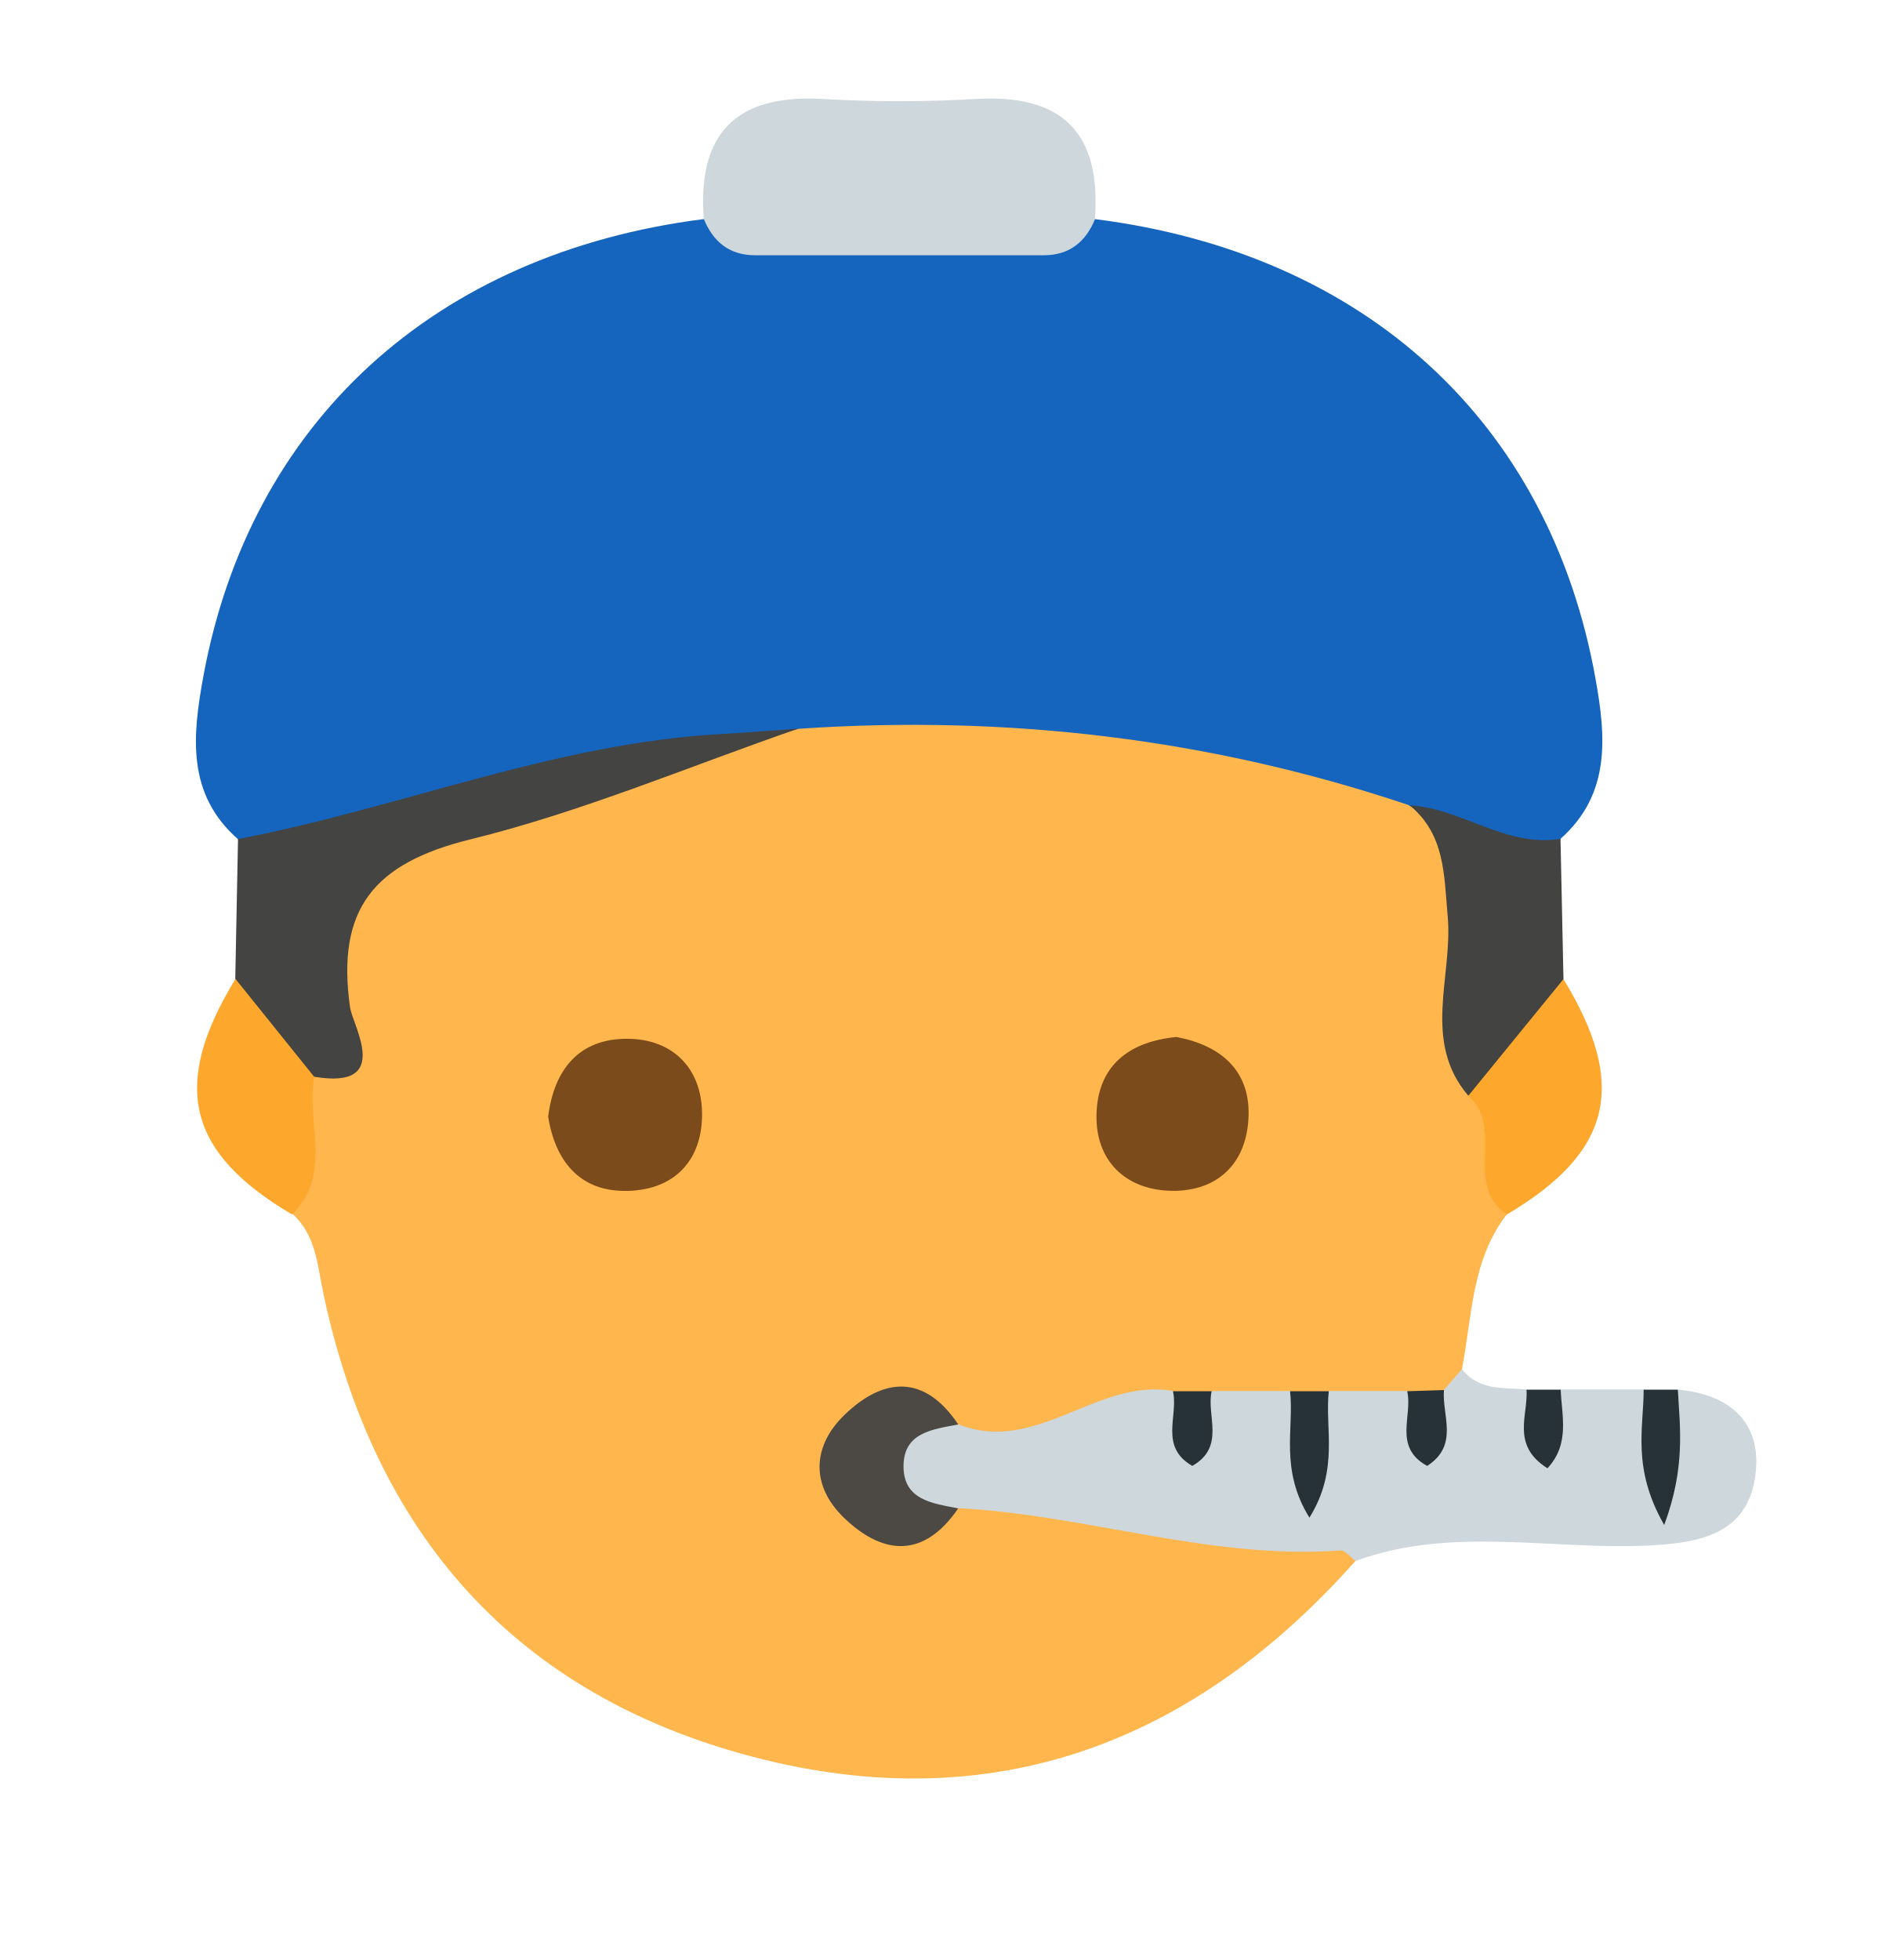
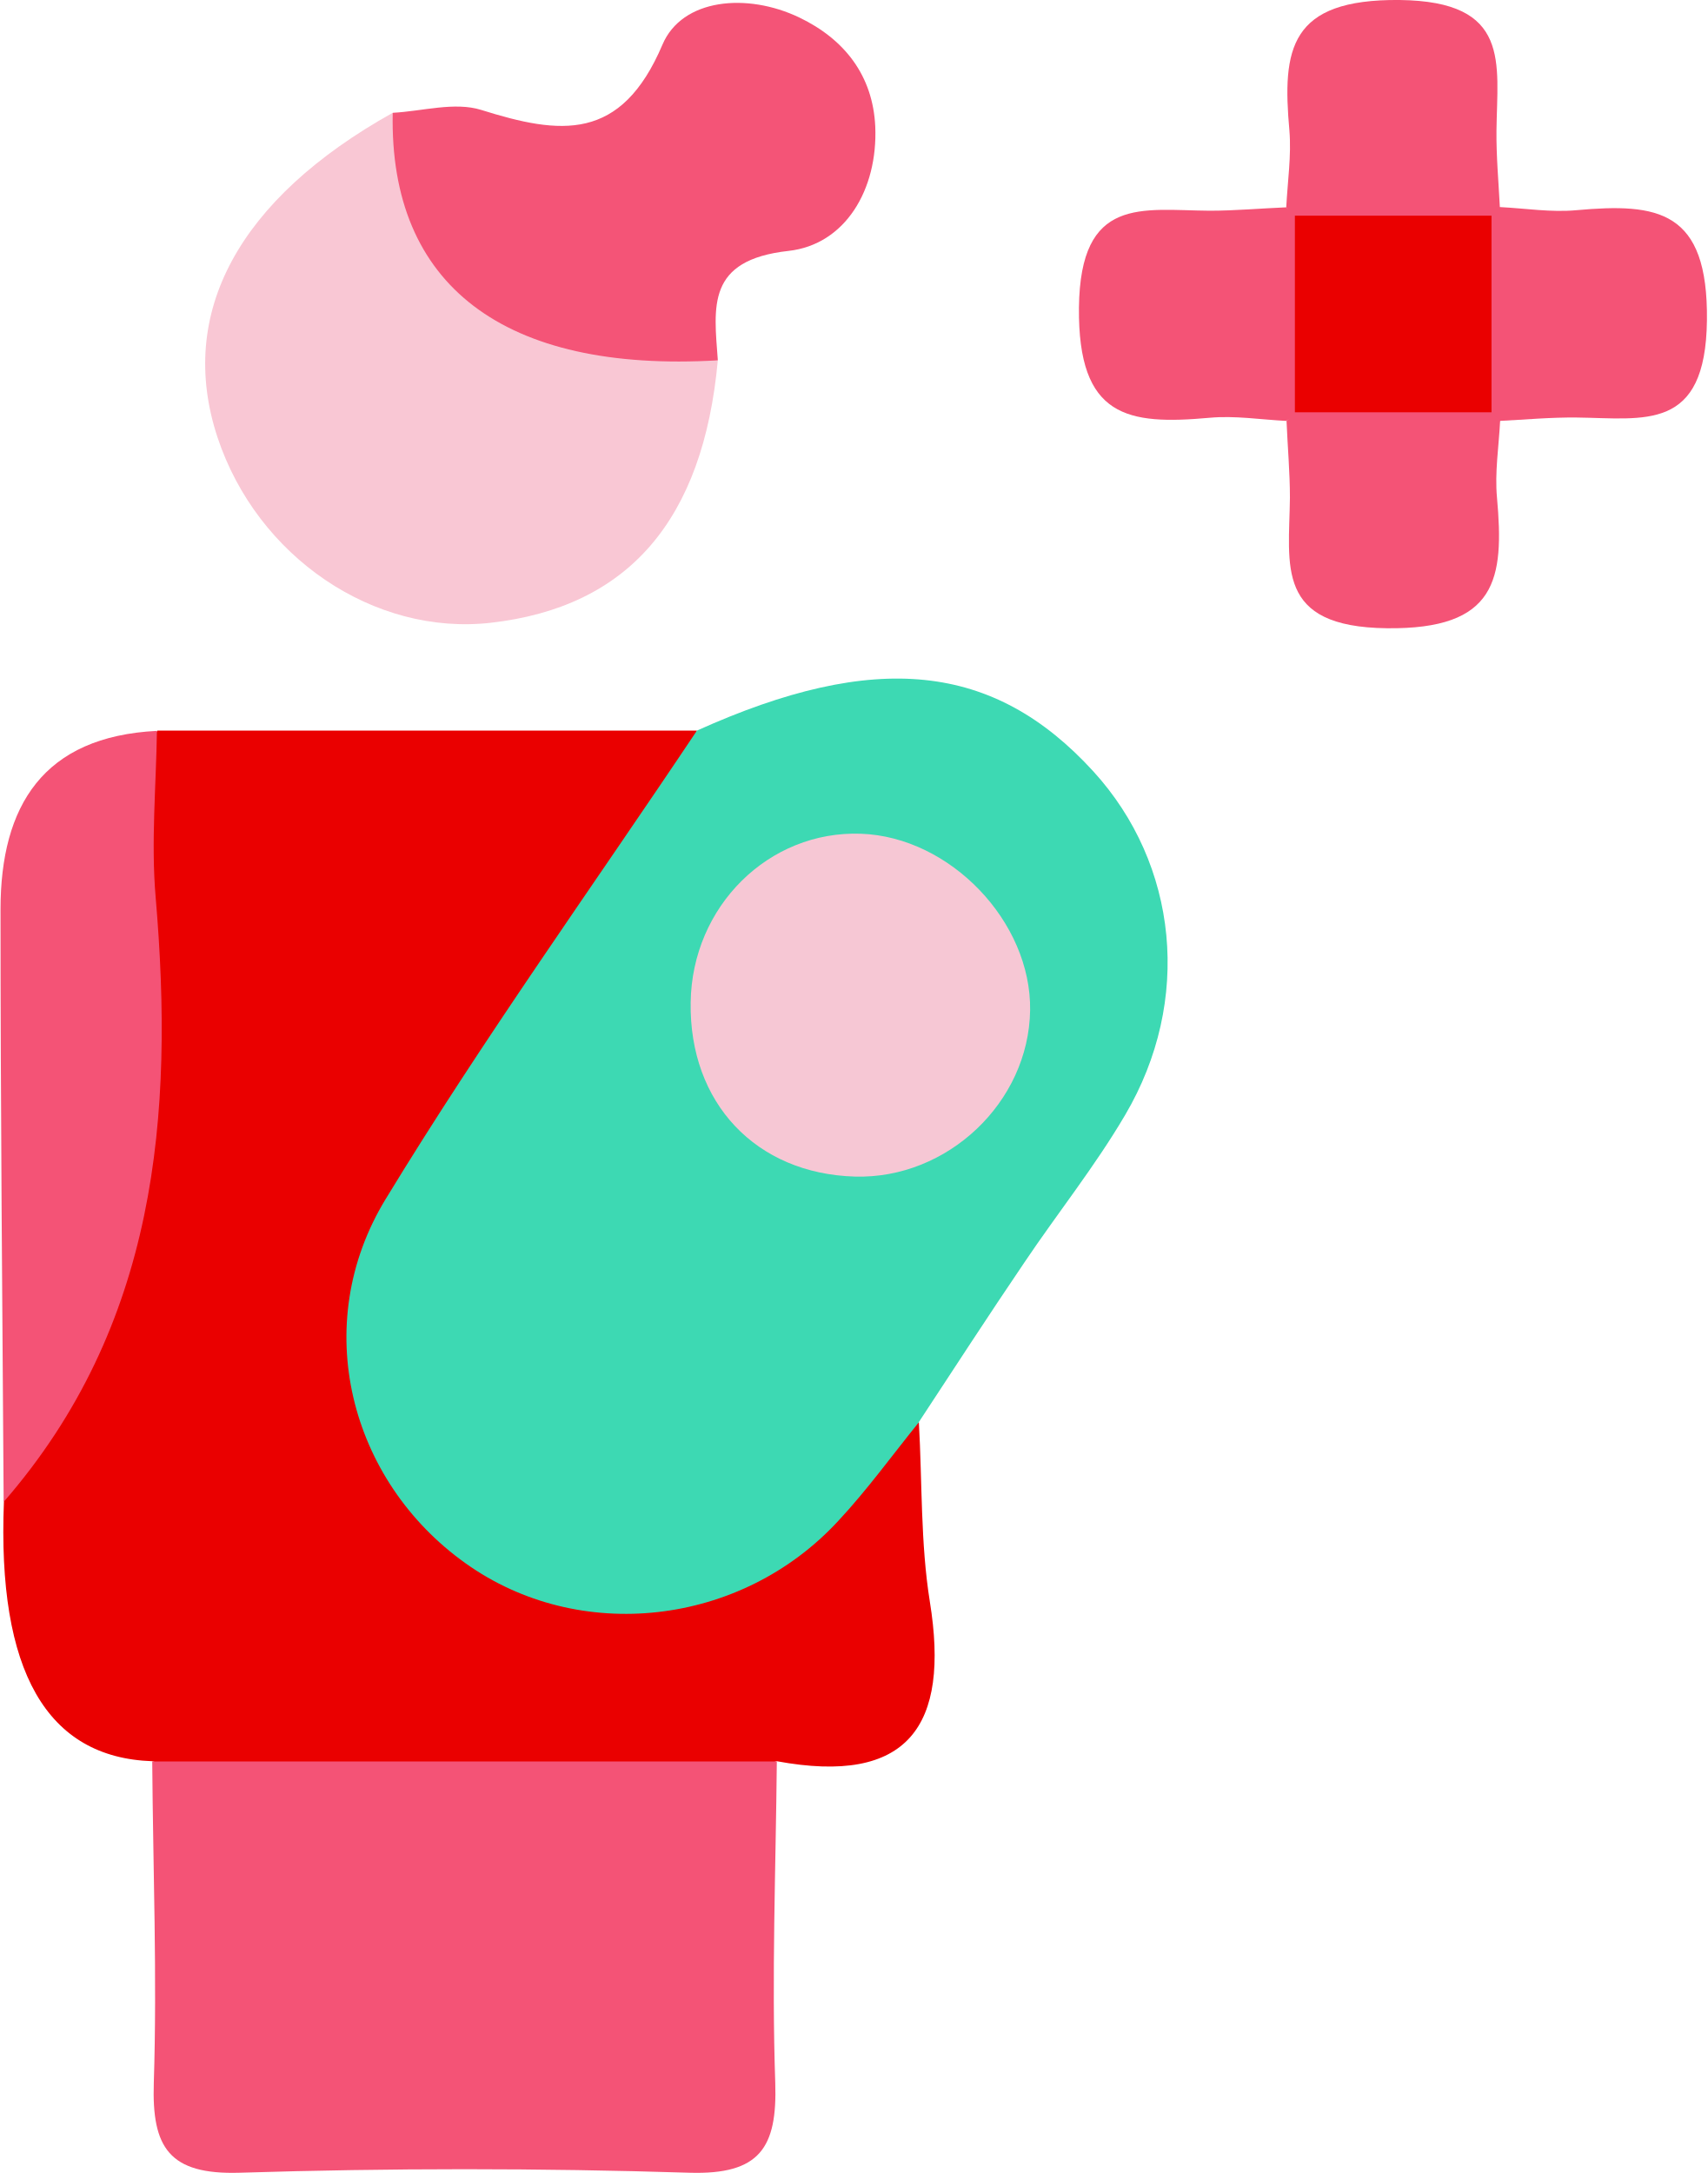
- <svg xmlns="http://www.w3.org/2000/svg" id="Layer_1" data-name="Layer 1" width="96" height="99.21" viewBox="0 0 96 99.21">
+ <svg xmlns="http://www.w3.org/2000/svg" id="Layer_2" viewBox="0 0 65.38 83.22">
  <defs>
-     <style>
-       .cls-1 {
-         fill: #ced7db;
-       }
- 
-       .cls-2 {
-         fill: #434342;
-       }
- 
-       .cls-3 {
-         fill: #444443;
-       }
- 
-       .cls-4 {
-         fill: #4c4944;
-       }
- 
-       .cls-5 {
-         fill: #fda82c;
-       }
- 
-       .cls-6 {
-         fill: #7c4b1b;
-       }
- 
-       .cls-7 {
-         fill: #263238;
-       }
- 
-       .cls-8 {
-         fill: #1565bf;
-       }
- 
-       .cls-9 {
-         fill: #feb64d;
-       }
-     </style>
+     <style>.cls-1{fill:#f45376;}.cls-2{fill:#3dd9b3;}.cls-3{fill:#f9c7d4;}.cls-4{fill:#f6c7d4;}.cls-5{fill:#ea0000;}.cls-6{fill:#f45477;}</style>
  </defs>
-   <path class="cls-9" d="M76.29,61.46c-1.8,2.31-1.76,5.16-2.28,7.85-.16,.71-.51,1.29-1.19,1.62-.66,.28-1.35,.41-2.06,.46-1.18,.08-2.36,.09-3.54,.11-.72,.03-1.44,.03-2.17,.03-1.23,.01-2.45,.01-3.67,.02-.74,.03-1.48,.03-2.22,.05-3.42,.13-6.47,2.79-10.1,1.5-.47-.14-.94-.31-1.36-.57-1.41-.87-2.8-1.11-3.94,.36-.66,.86-.65,1.87,.08,2.72,1.24,1.44,2.61,.98,4,.21,.58-.32,1.21-.52,1.86-.69,5.71,.09,11.17,2.06,16.9,2.04,.97,0,1.8,.72,2.04,1.82-8.22,9.26-18.37,13.1-30.47,9.95-12.07-3.15-19.22-11.28-21.8-23.47-.3-1.42-.37-2.96-1.58-4.04-.37-2.32-.39-4.62,.56-6.84,1.04-1.39,1.34-3.01,1.18-4.66-.46-4.84,2.13-7.1,6.44-8.37,6.12-1.81,12.11-4.02,18.2-5.96,10.39-.95,20.52,.06,30.22,4.16,2.7,1.84,3.11,4.62,3.21,7.59,.08,2.37-.37,4.8,.67,7.08,1.17,2.21,1.48,4.55,1.01,7Z" />
-   <path class="cls-8" d="M71.34,40.76c-10.04-3.38-20.36-4.59-30.92-3.87-7.45,1.9-15.02,3.27-22.37,5.59-1.95,.62-4.01,1.83-6,0-2.62-2.3-2.3-5.25-1.76-8.22,2.36-12.89,11.72-21.44,25.33-23.17,6.6,.71,13.2,.72,19.81,0,13.69,1.73,23.01,10.28,25.34,23.25,.53,2.95,.79,5.85-1.78,8.13-3.21,2.37-5.25-.5-7.66-1.7Z" />
-   <path class="cls-1" d="M68.63,79.02c-.26-.19-.53-.56-.77-.54-6.58,.48-12.85-1.8-19.33-2.14-2.03,.72-3.36-.13-3.36-2.12,0-1.99,1.34-2.84,3.36-2.12,3.95,1.55,7.04-2.38,10.85-1.69,.65,.87,1.31,.87,1.96,0h3.97c.65,1.64,1.31,1.64,1.96,0h3.97c.64,.74,1.27,.78,1.86-.06,.3-.35,.61-.7,.91-1.05,.85,1.1,2.11,.93,3.28,1.03,.58,.82,1.16,.82,1.73,0,1.4,0,2.8,0,4.2,0,.47,.48,.6,1.14,.91,1.71,.11-.65,.41-1.2,.82-1.7,2.75,.25,4.33,1.79,3.89,4.5-.44,2.73-2.66,3.24-5.19,3.38-5.01,.28-10.1-1.01-15.02,.79Z" />
-   <path class="cls-1" d="M55.44,11.08c-.47,1.16-1.3,1.84-2.59,1.84-4.88,0-9.75,0-14.63,0-1.29,0-2.12-.68-2.59-1.84-.33-4.33,1.63-6.32,6.01-6.07,2.58,.15,5.19,.15,7.77,0,4.39-.26,6.34,1.73,6.02,6.06Z" />
-   <path class="cls-3" d="M12.05,42.47c8.22-1.57,16.07-4.87,24.53-5.32,1.28-.07,2.56-.18,3.84-.27-5.53,1.91-10.96,4.22-16.62,5.61-4.88,1.2-6.78,3.53-6.08,8.49,.13,.94,2.18,4.2-1.82,3.52-2.41-.79-3.7-2.47-3.99-4.96l.14-7.08Z" />
-   <path class="cls-2" d="M71.34,40.76c2.65,.14,4.88,2.15,7.66,1.7,.05,2.36,.1,4.73,.15,7.09-.34,3-2.34,4.65-4.82,5.91-2.36-2.77-.77-6.05-1.04-9.07-.19-2.13-.13-4.15-1.94-5.64Z" />
-   <path class="cls-5" d="M74.33,55.47c1.61-1.97,3.21-3.94,4.82-5.91,3.27,5.36,2.46,8.76-2.86,11.91-2.23-1.48-.08-4.4-1.96-5.99Z" />
-   <path class="cls-5" d="M11.92,49.55c1.33,1.65,2.66,3.31,3.99,4.96-.43,2.31,.96,4.91-1.13,6.96-5.32-3.14-6.14-6.55-2.86-11.92Z" />
-   <path class="cls-7" d="M84.94,70.34c.11,1.96,.39,3.94-.69,6.85-1.65-2.88-1.04-4.91-1.04-6.85h1.73Z" />
-   <path class="cls-7" d="M79.01,70.34c.05,1.33,.48,2.74-.67,3.98-1.86-1.17-.97-2.69-1.06-3.98h1.73Z" />
-   <path class="cls-6" d="M27.75,56.52c.3-2.37,1.55-3.97,4.06-3.94,2.26,.03,3.69,1.5,3.73,3.72,.05,2.48-1.47,4.01-3.96,3.98-2.24-.02-3.47-1.51-3.83-3.76Z" />
-   <path class="cls-6" d="M59.56,52.49c2.22,.42,3.69,1.67,3.65,3.92-.04,2.47-1.59,3.98-4.08,3.86-2.2-.11-3.66-1.55-3.62-3.82,.04-2.5,1.64-3.73,4.05-3.96Z" />
-   <path class="cls-4" d="M48.52,72.1c-1.28,.25-2.78,.39-2.78,2.12,0,1.72,1.49,1.88,2.77,2.13-1.72,2.52-3.78,2.4-5.77,.49-1.69-1.62-1.65-3.62,.02-5.23,1.97-1.9,4.04-2.06,5.75,.49Z" />
-   <path class="cls-7" d="M67.27,70.42c-.21,1.89,.54,3.95-.98,6.4-1.52-2.45-.77-4.51-.98-6.4,.65,0,1.3,0,1.96,0Z" />
-   <path class="cls-7" d="M61.34,70.42c-.28,1.23,.72,2.81-.98,3.78-1.69-.97-.69-2.54-.98-3.78,.65,0,1.3,0,1.96,0Z" />
-   <path class="cls-7" d="M73.1,70.36c-.11,1.28,.78,2.79-.85,3.84-1.74-.95-.72-2.55-1.01-3.78,.62-.02,1.24-.04,1.86-.06Z" />
+   <g id="Layer_1-2">
+     <g>
+       <path class="cls-5" d="M35.19,54.47c.13,2.29,.06,4.62,.42,6.87,.77,4.76-.82,7.04-5.86,6.11-7.97,2.37-15.95,2.37-23.92,0q-6.07-.21-5.68-9.94c.51-2.9,1.22-5.66,3.08-8.11,1.91-2.52,1.06-5.66,1.34-8.56,.4-4.3-1.28-8.84,1.46-12.86H26.69c-.9,4.5-4.36,7.57-6.35,11.46-1.2,2.33-2.98,4.34-4.23,6.66-2.48,4.61-1.58,9.48,2.2,12.38,3.63,2.79,9.53,2.25,13.09-1.18,1.14-1.1,1.82-2.84,3.8-2.83Z" />
+       <path class="cls-2" d="M35.19,54.47c-1.02,1.26-1.98,2.59-3.09,3.78-3.73,4.04-9.93,4.72-14.27,1.62-4.44-3.16-6-9.13-3.06-13.95,3.73-6.13,7.93-11.97,11.92-17.94,6.83-3.08,11.37-2.61,15.18,1.56,3.25,3.56,3.8,8.78,1.22,13.16-1.15,1.96-2.59,3.76-3.86,5.65-1.37,2.02-2.7,4.07-4.04,6.11Z" />
+       <path class="cls-1" d="M5.83,67.46c7.97,0,15.95,0,23.92,0-.04,4.11-.2,8.21-.06,12.31,.08,2.48-.59,3.52-3.28,3.44-5.74-.18-11.5-.18-17.24,0-2.69,.08-3.36-.96-3.28-3.44,.13-4.1-.03-8.21-.06-12.31Z" />
+       <path class="cls-3" d="M27.49,13.8c-.56,6.13-3.43,9.45-8.69,10.05-4.48,.51-8.95-2.52-10.47-7.1-1.57-4.75,.8-9.13,6.71-12.43,1.69,6.39,6.98,8.04,12.44,9.48Z" />
+       <path class="cls-6" d="M27.49,13.8c-8.19,.48-12.59-2.87-12.45-9.48,1.14-.06,2.37-.43,3.39-.11,3.03,.95,5.35,1.24,6.94-2.5,.75-1.77,3.24-2,5.24-1.04,1.73,.83,2.82,2.22,2.91,4.18,.1,2.4-1.14,4.52-3.33,4.76-3.14,.35-2.85,2.13-2.7,4.18Z" />
+       <path class="cls-1" d="M6.01,27.98c-.03,2.12-.23,4.26-.05,6.37,.72,8.41,.04,16.43-5.82,23.17-.05-7.56-.12-15.13-.12-22.69,0-3.98,1.64-6.62,5.99-6.84Z" />
+       <path class="cls-1" d="M49.26,7.93c.05-.98,.2-1.97,.12-2.93-.28-3.12,0-5.04,4.22-5,4.28,.05,3.74,2.4,3.71,5-.01,.98,.08,1.96,.13,2.94-.15,.2-.31,.39-.46,.59-2.15,1.07-4.36,.87-6.6,.37-.48-.19-.86-.51-1.12-.96Z" />
+       <path class="cls-1" d="M49.26,16.12c-.98-.05-1.97-.21-2.94-.12-3.13,.28-5.04,0-5-4.22,.05-4.29,2.41-3.73,5-3.71,.98,0,1.96-.09,2.94-.13l.33,.33c1.51,2.11,1.12,4.39,.65,6.69-.19,.5-.52,.89-.98,1.16Z" />
+       <path class="cls-1" d="M57.44,7.93c.98,.05,1.97,.21,2.93,.12,3.12-.28,5.05-.01,5,4.22-.05,4.28-2.39,3.75-5,3.72-.98-.01-1.96,.08-2.94,.13-.21-.19-.43-.37-.64-.56-1.06-2.48-1.29-4.93,.31-7.3l.32-.33Z" />
+       <path class="cls-1" d="M57.45,16.12c-.05,.98-.21,1.97-.12,2.94,.28,3.12,0,5.05-4.22,5-4.29-.05-3.74-2.4-3.71-5,0-.98-.09-1.96-.13-2.94l.33-.33c2.51-1.61,5.02-1.61,7.53,0l.33,.33Z" />
+       <path class="cls-4" d="M32.97,31.93c3.42,.12,6.53,3.37,6.48,6.76-.05,3.52-3.16,6.47-6.71,6.37-3.79-.11-6.35-2.82-6.29-6.67,.05-3.68,2.99-6.59,6.53-6.46Z" />
+       <path class="cls-5" d="M57.12,15.79c-2.51,0-5.02,0-7.53,0,0-2.51,0-5.02,0-7.53,2.51,0,5.02,0,7.53,0,0,2.51,0,5.02,0,7.53Z" />
+     </g>
+   </g>
</svg>
